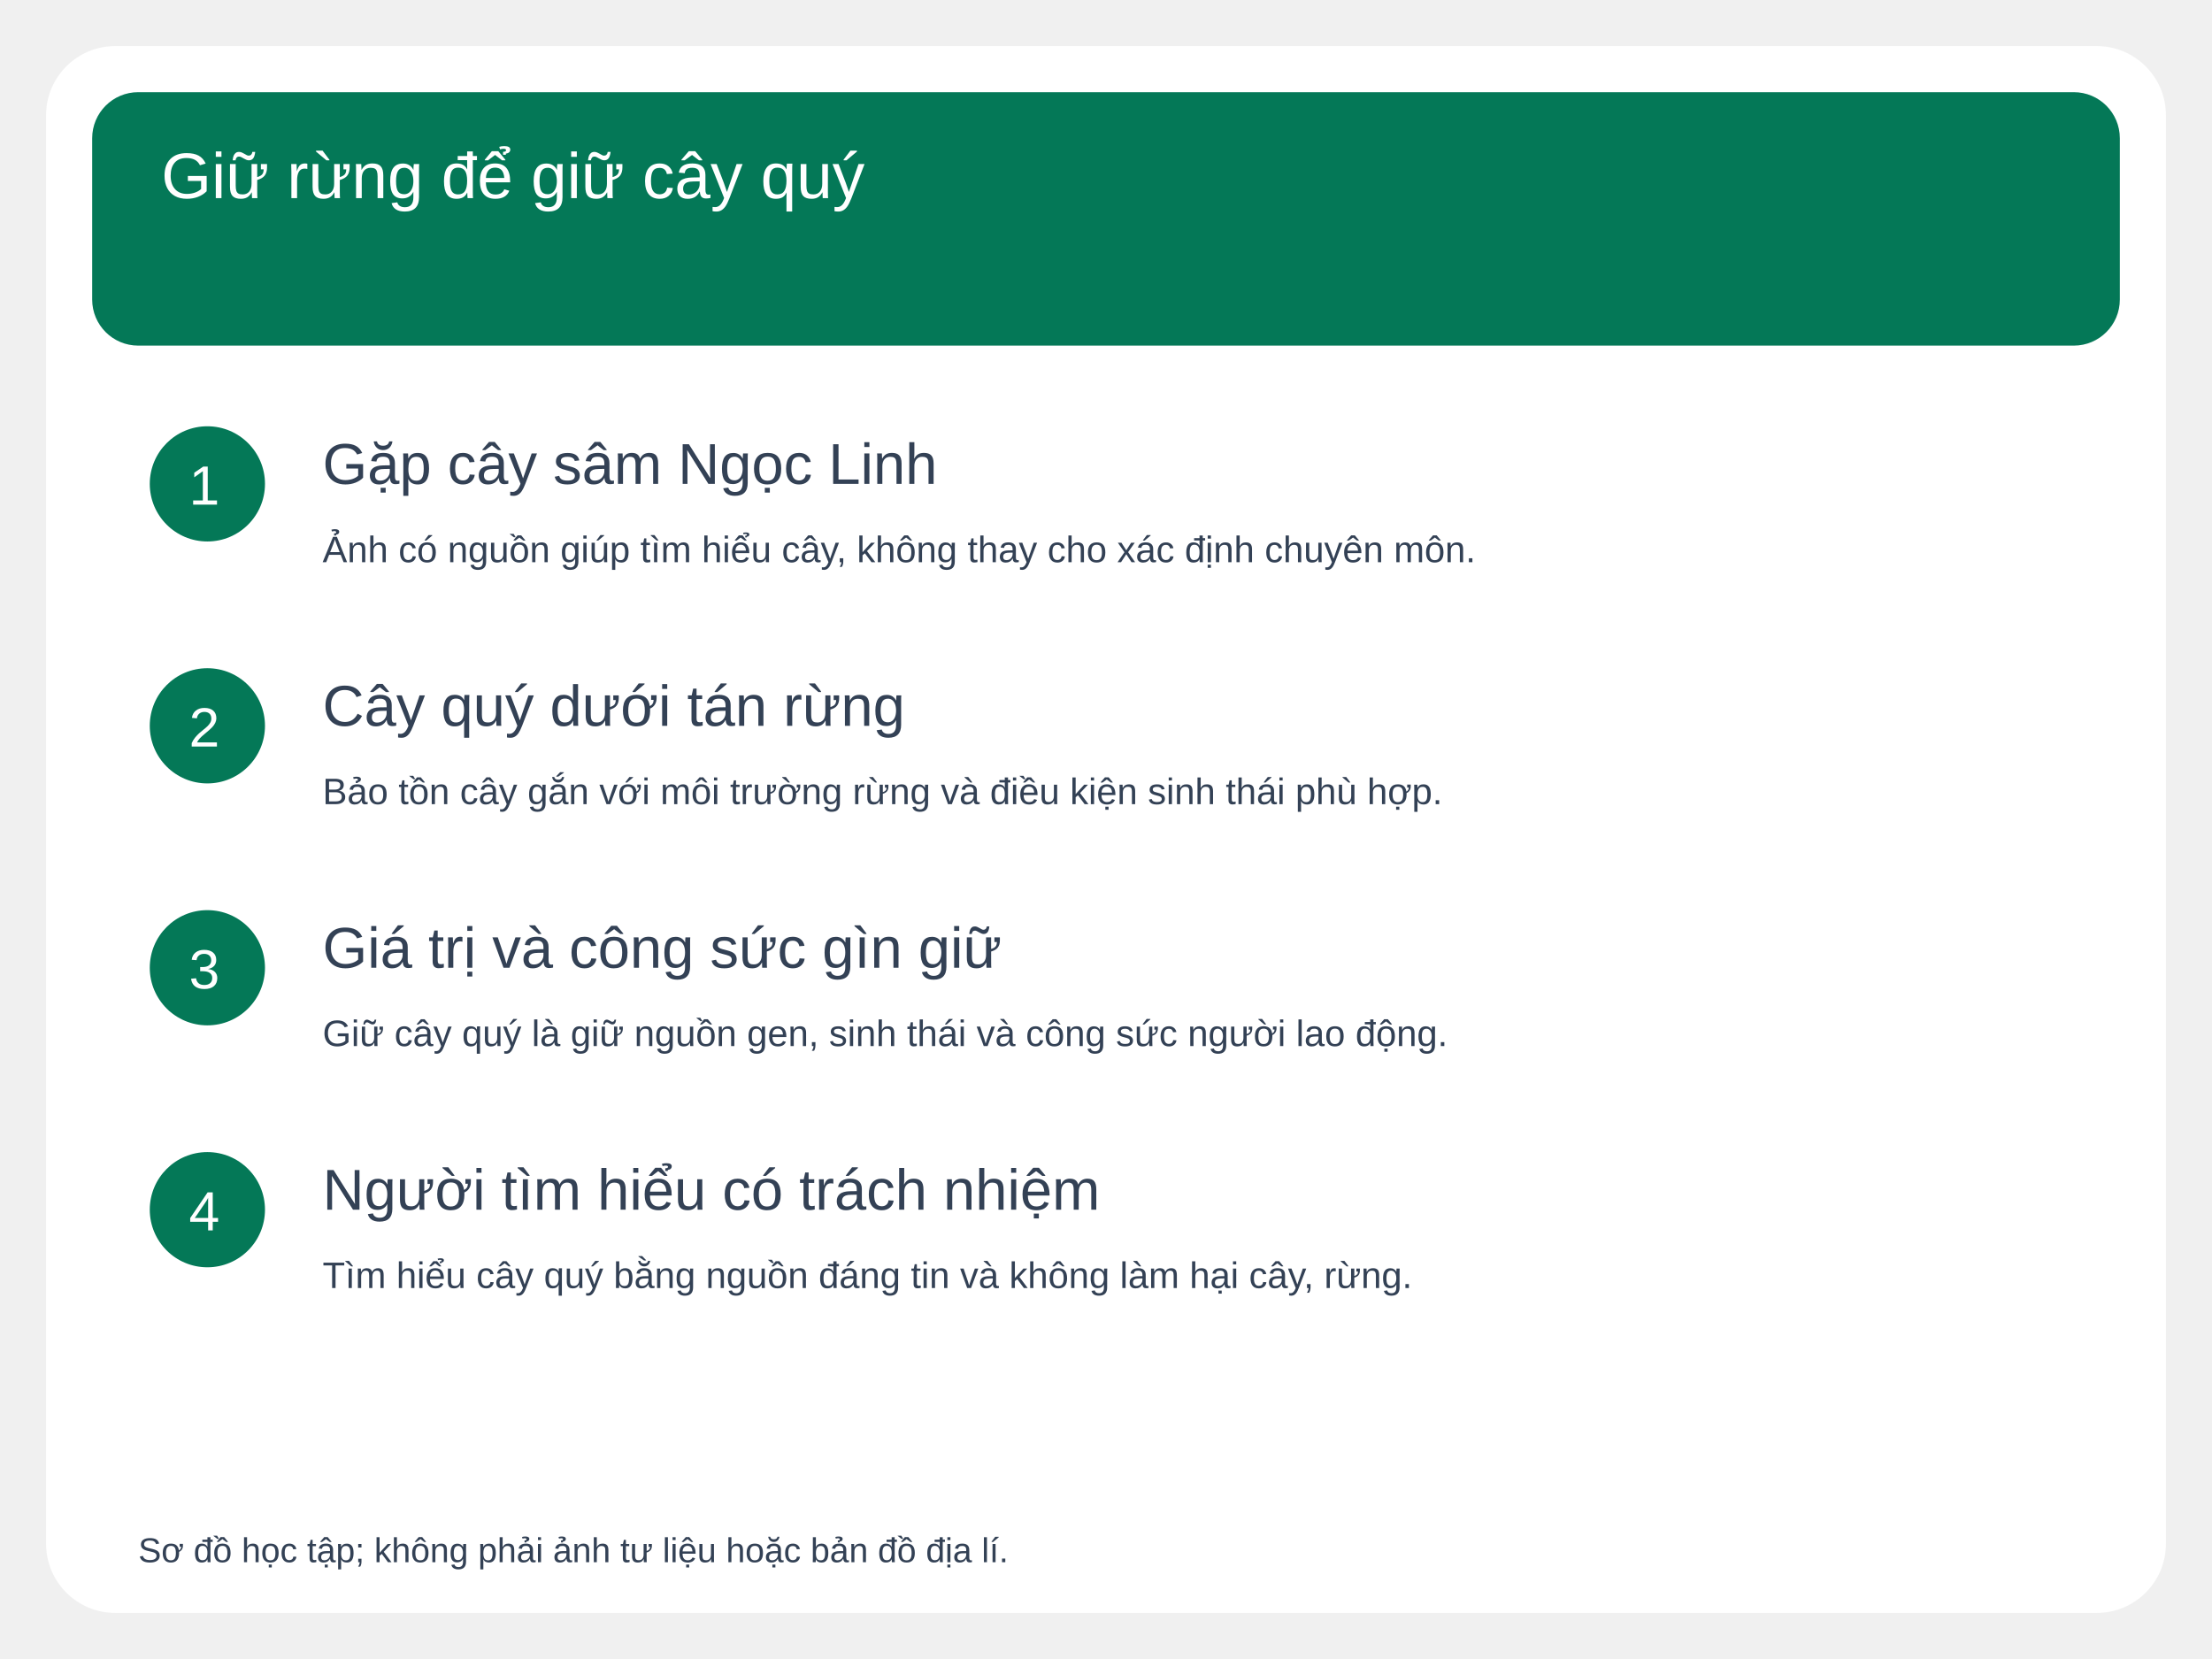
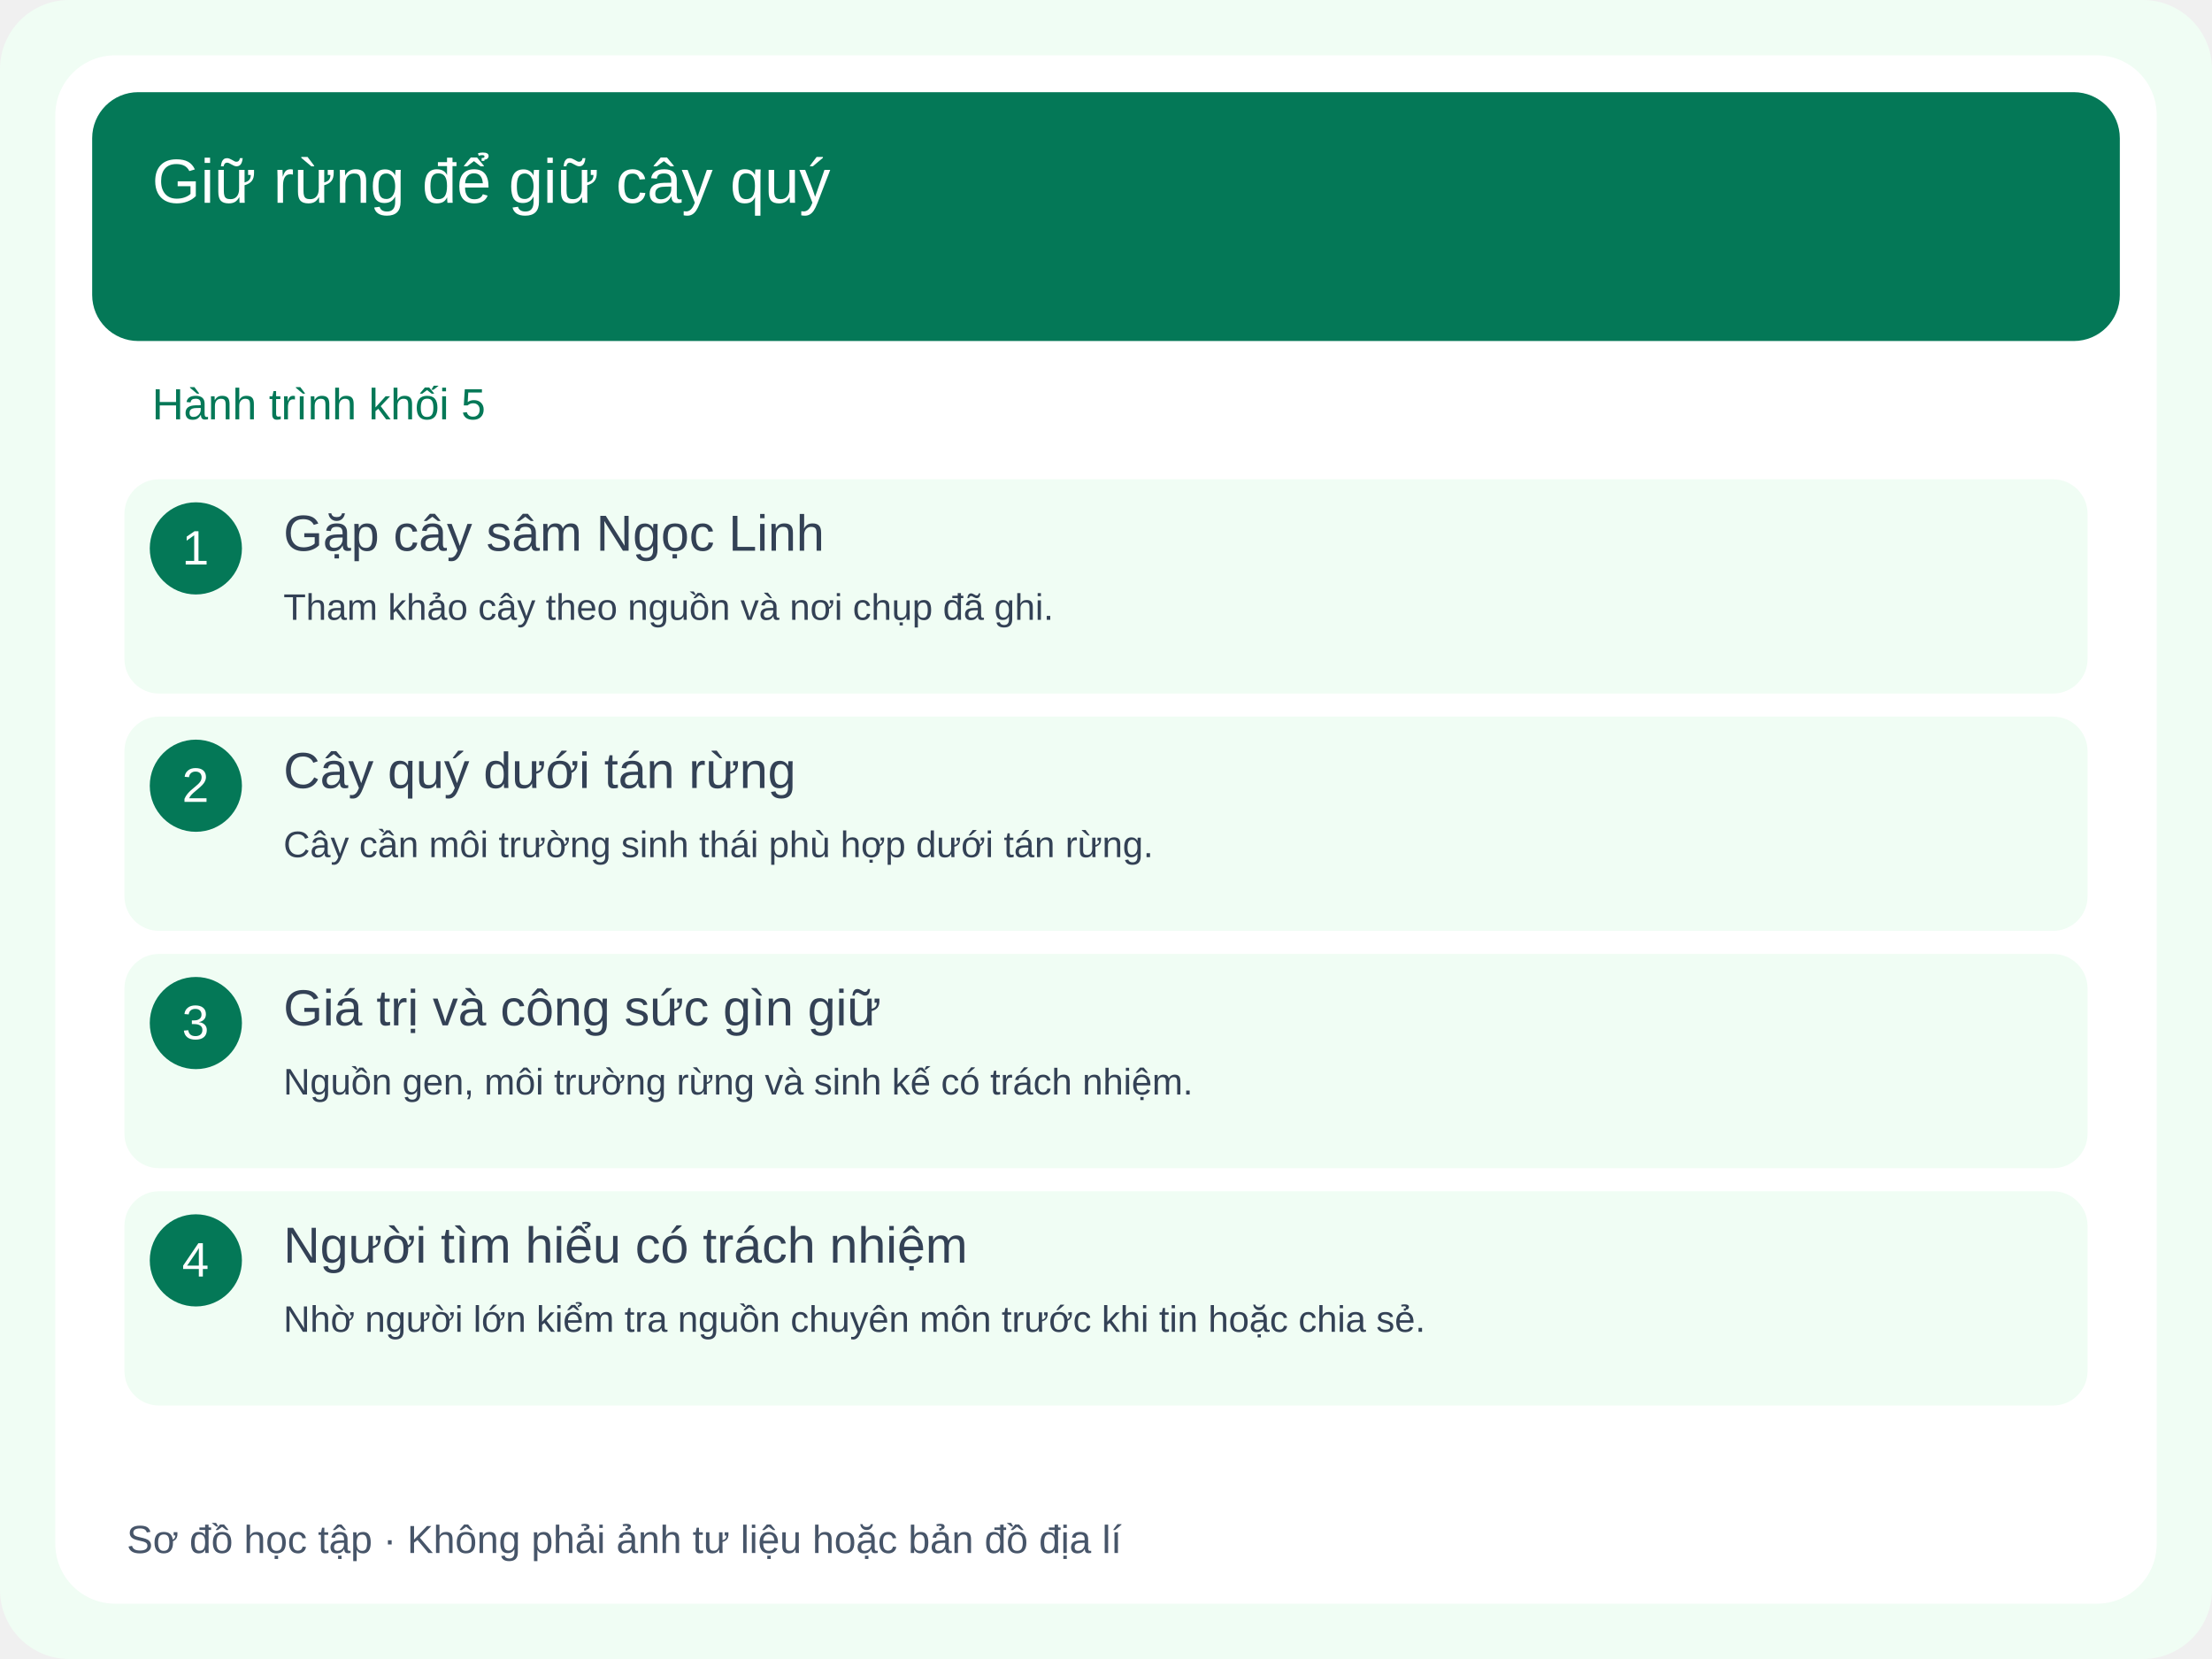
<svg xmlns="http://www.w3.org/2000/svg" viewBox="0 0 960 720">
+   <rect width="960" height="720" rx="30" fill="#f0fdf4" />
  <g font-family="Arial,sans-serif">
-     <rect x="20" y="20" width="920" height="680" rx="30" fill="white" />
-     <rect x="40" y="40" width="880" height="110" rx="20" fill="#047857" />
-     <text x="70" y="86" font-size="28" fill="white">Giữ rừng để giữ cây quý</text>
-     <circle cx="90" cy="210" r="25" fill="#047857" />
-     <text x="82" y="219" font-size="24" fill="white">1</text>
-     <text x="140" y="210" font-size="25" fill="#334155">Gặp cây sâm Ngọc Linh</text>
-     <text x="140" y="244" font-size="16" fill="#334155">Ảnh có nguồn giúp tìm hiểu cây, không thay cho xác định chuyên môn.</text>
-     <circle cx="90" cy="315" r="25" fill="#047857" />
-     <text x="82" y="324" font-size="24" fill="white">2</text>
-     <text x="140" y="315" font-size="25" fill="#334155">Cây quý dưới tán rừng</text>
-     <text x="140" y="349" font-size="16" fill="#334155">Bảo tồn cây gắn với môi trường rừng và điều kiện sinh thái phù hợp.</text>
-     <circle cx="90" cy="420" r="25" fill="#047857" />
-     <text x="82" y="429" font-size="24" fill="white">3</text>
-     <text x="140" y="420" font-size="25" fill="#334155">Giá trị và công sức gìn giữ</text>
-     <text x="140" y="454" font-size="16" fill="#334155">Giữ cây quý là giữ nguồn gen, sinh thái và công sức người lao động.</text>
-     <circle cx="90" cy="525" r="25" fill="#047857" />
-     <text x="82" y="534" font-size="24" fill="white">4</text>
-     <text x="140" y="525" font-size="25" fill="#334155">Người tìm hiểu có trách nhiệm</text>
-     <text x="140" y="559" font-size="16" fill="#334155">Tìm hiểu cây quý bằng nguồn đáng tin và không làm hại cây, rừng.</text>
-     <text x="60" y="678" font-size="15" fill="#334155">Sơ đồ học tập; không phải ảnh tư liệu hoặc bản đồ địa lí.</text>
+     <rect x="24" y="24" width="912" height="672" rx="26" fill="white" />
+     <rect x="40" y="40" width="880" height="108" rx="20" fill="#047857" />
+     <text x="66" y="88" font-size="27" fill="white">Giữ rừng để giữ cây quý</text>
+     <text x="66" y="182" font-size="19" fill="#047857">Hành trình khối 5</text>
+     <rect x="54" y="208" width="852" height="93" rx="15" fill="#f0fdf4" />
+     <circle cx="85" cy="238" r="20" fill="#047857" />
+     <text x="79" y="245" font-size="21" fill="white">1</text>
+     <text x="123" y="239" font-size="22" fill="#334155">Gặp cây sâm Ngọc Linh</text>
+     <text x="123" y="269" font-size="16" fill="#334155">Tham khảo cây theo nguồn và nơi chụp đã ghi.</text>
+     <rect x="54" y="311" width="852" height="93" rx="15" fill="#f0fdf4" />
+     <circle cx="85" cy="341" r="20" fill="#047857" />
+     <text x="79" y="348" font-size="21" fill="white">2</text>
+     <text x="123" y="342" font-size="22" fill="#334155">Cây quý dưới tán rừng</text>
+     <text x="123" y="372" font-size="16" fill="#334155">Cây cần môi trường sinh thái phù hợp dưới tán rừng.</text>
+     <rect x="54" y="414" width="852" height="93" rx="15" fill="#f0fdf4" />
+     <circle cx="85" cy="444" r="20" fill="#047857" />
+     <text x="79" y="451" font-size="21" fill="white">3</text>
+     <text x="123" y="445" font-size="22" fill="#334155">Giá trị và công sức gìn giữ</text>
+     <text x="123" y="475" font-size="16" fill="#334155">Nguồn gen, môi trường rừng và sinh kế có trách nhiệm.</text>
+     <rect x="54" y="517" width="852" height="93" rx="15" fill="#f0fdf4" />
+     <circle cx="85" cy="547" r="20" fill="#047857" />
+     <text x="79" y="554" font-size="21" fill="white">4</text>
+     <text x="123" y="548" font-size="22" fill="#334155">Người tìm hiểu có trách nhiệm</text>
+     <text x="123" y="578" font-size="16" fill="#334155">Nhờ người lớn kiểm tra nguồn chuyên môn trước khi tin hoặc chia sẻ.</text>
+     <text x="55" y="674" font-size="17" fill="#475569">Sơ đồ học tập · Không phải ảnh tư liệu hoặc bản đồ địa lí</text>
  </g>
</svg>
